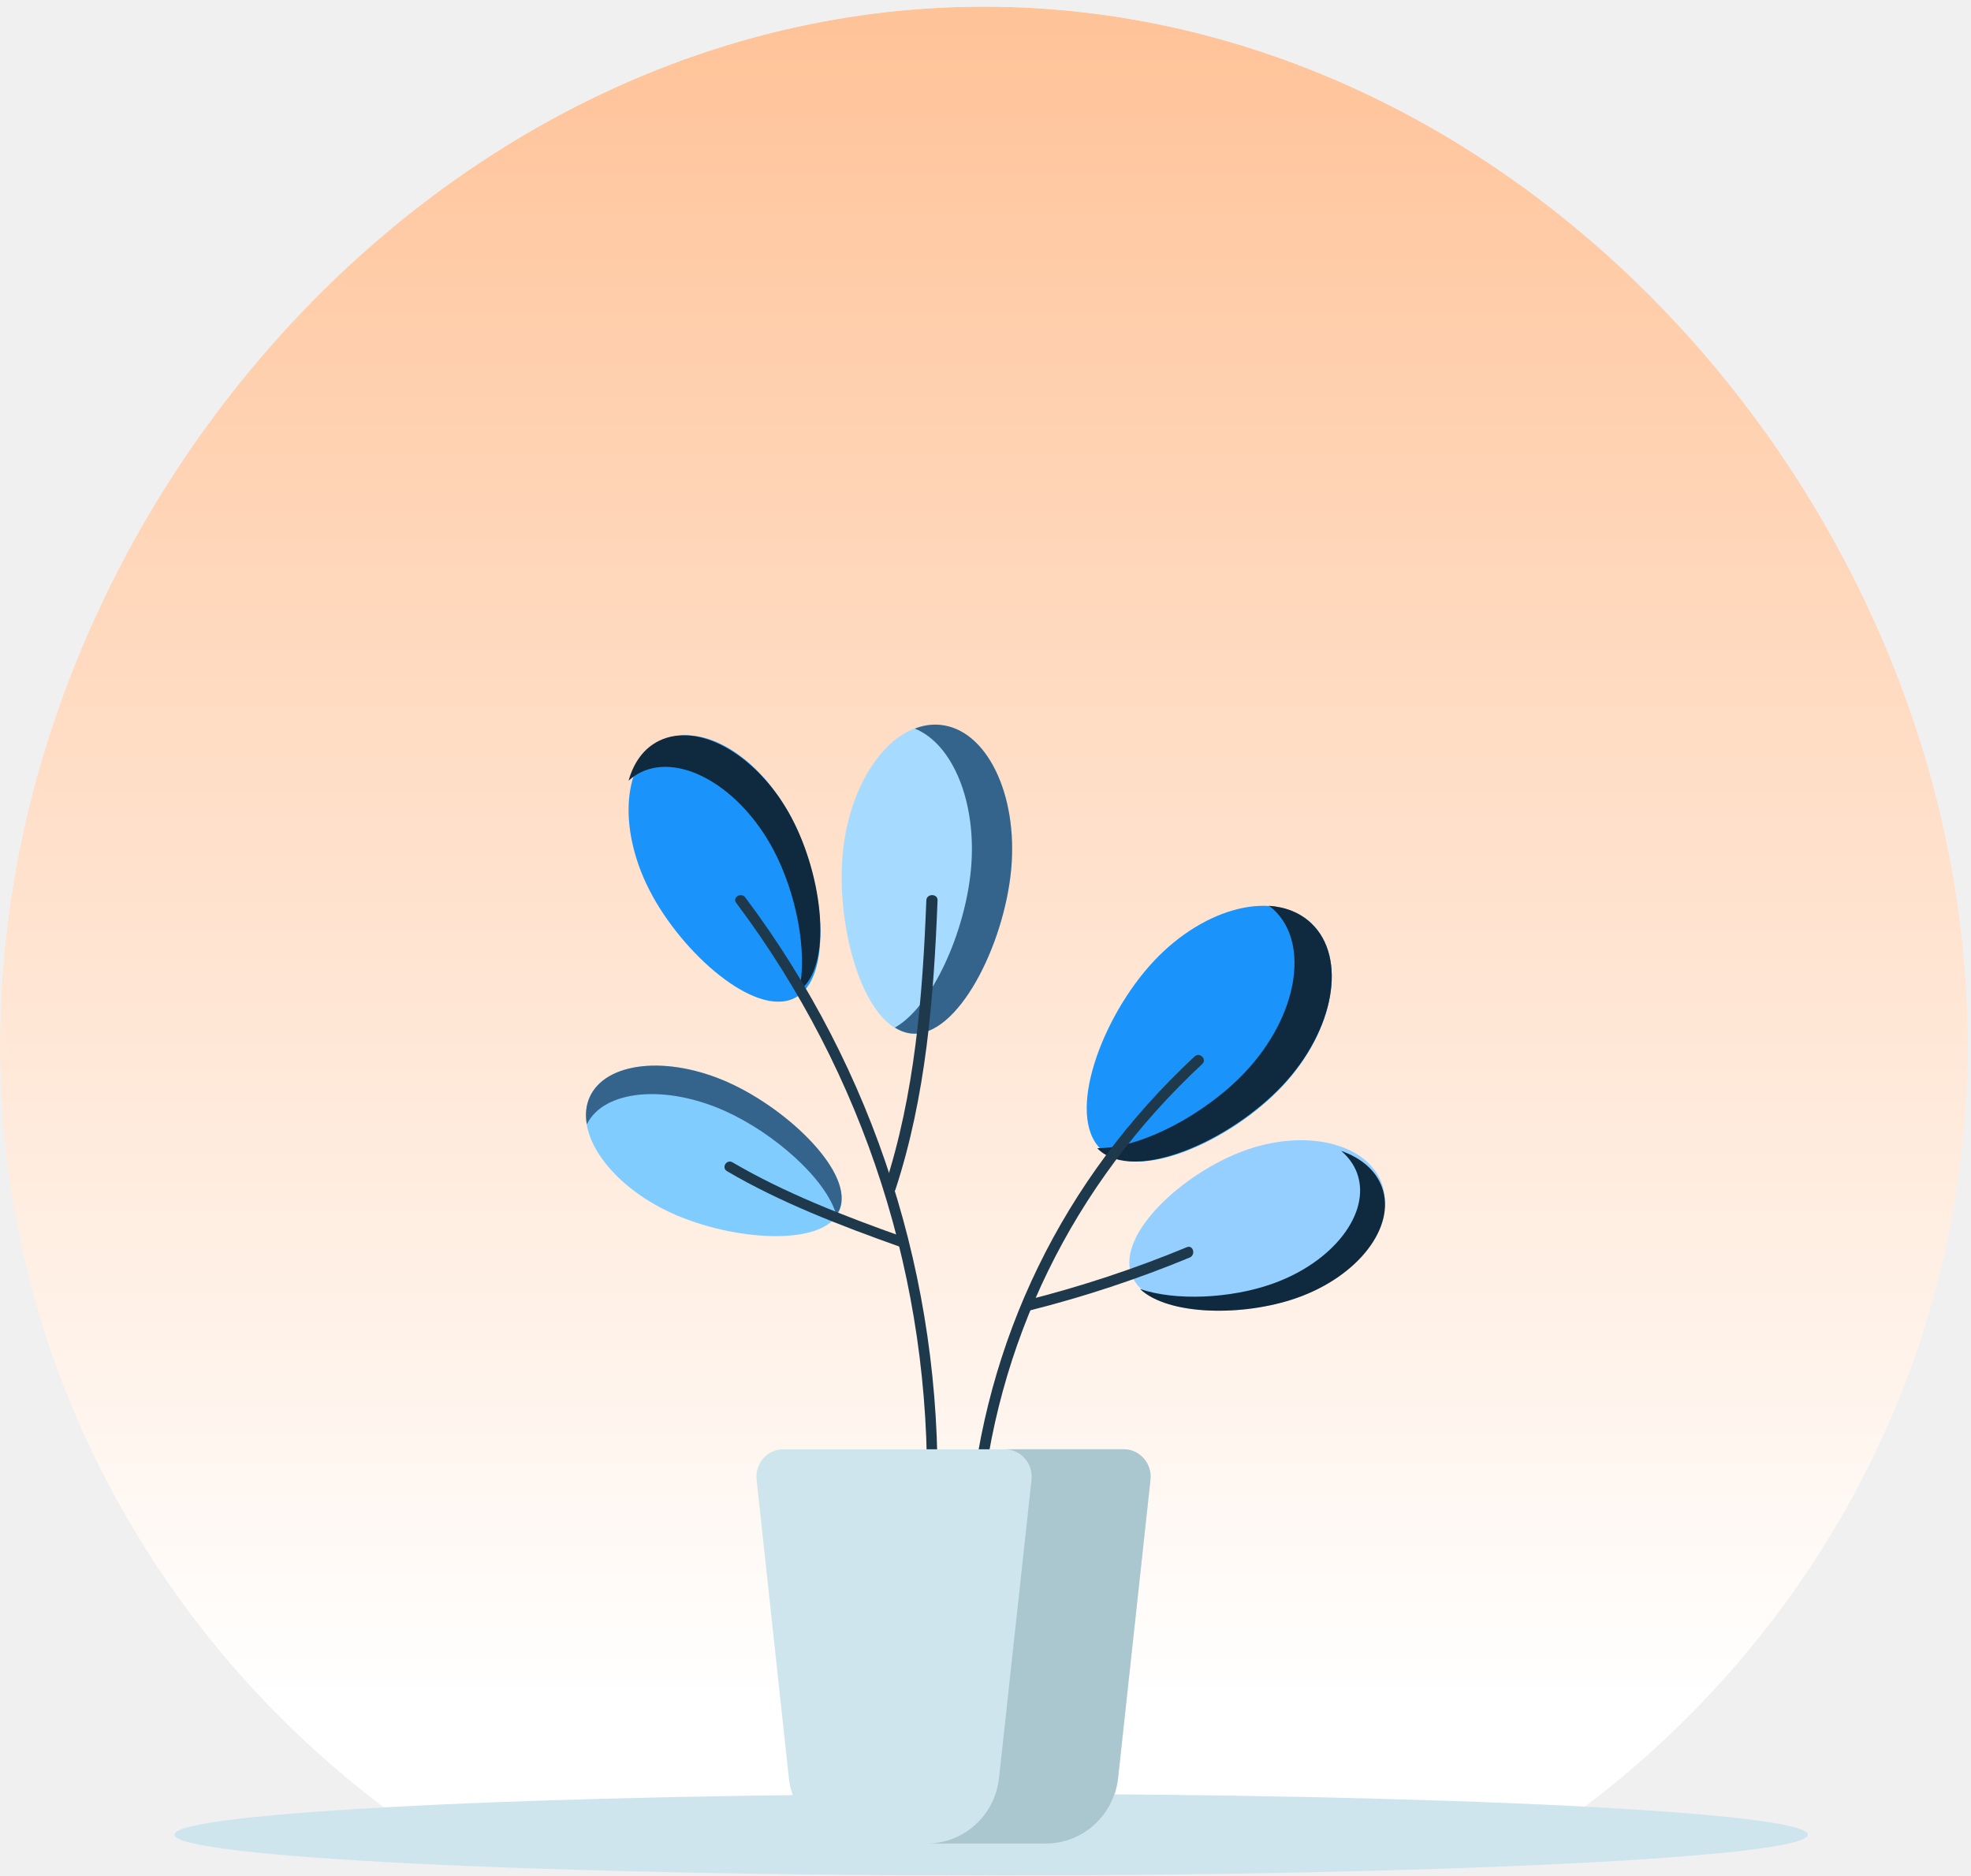
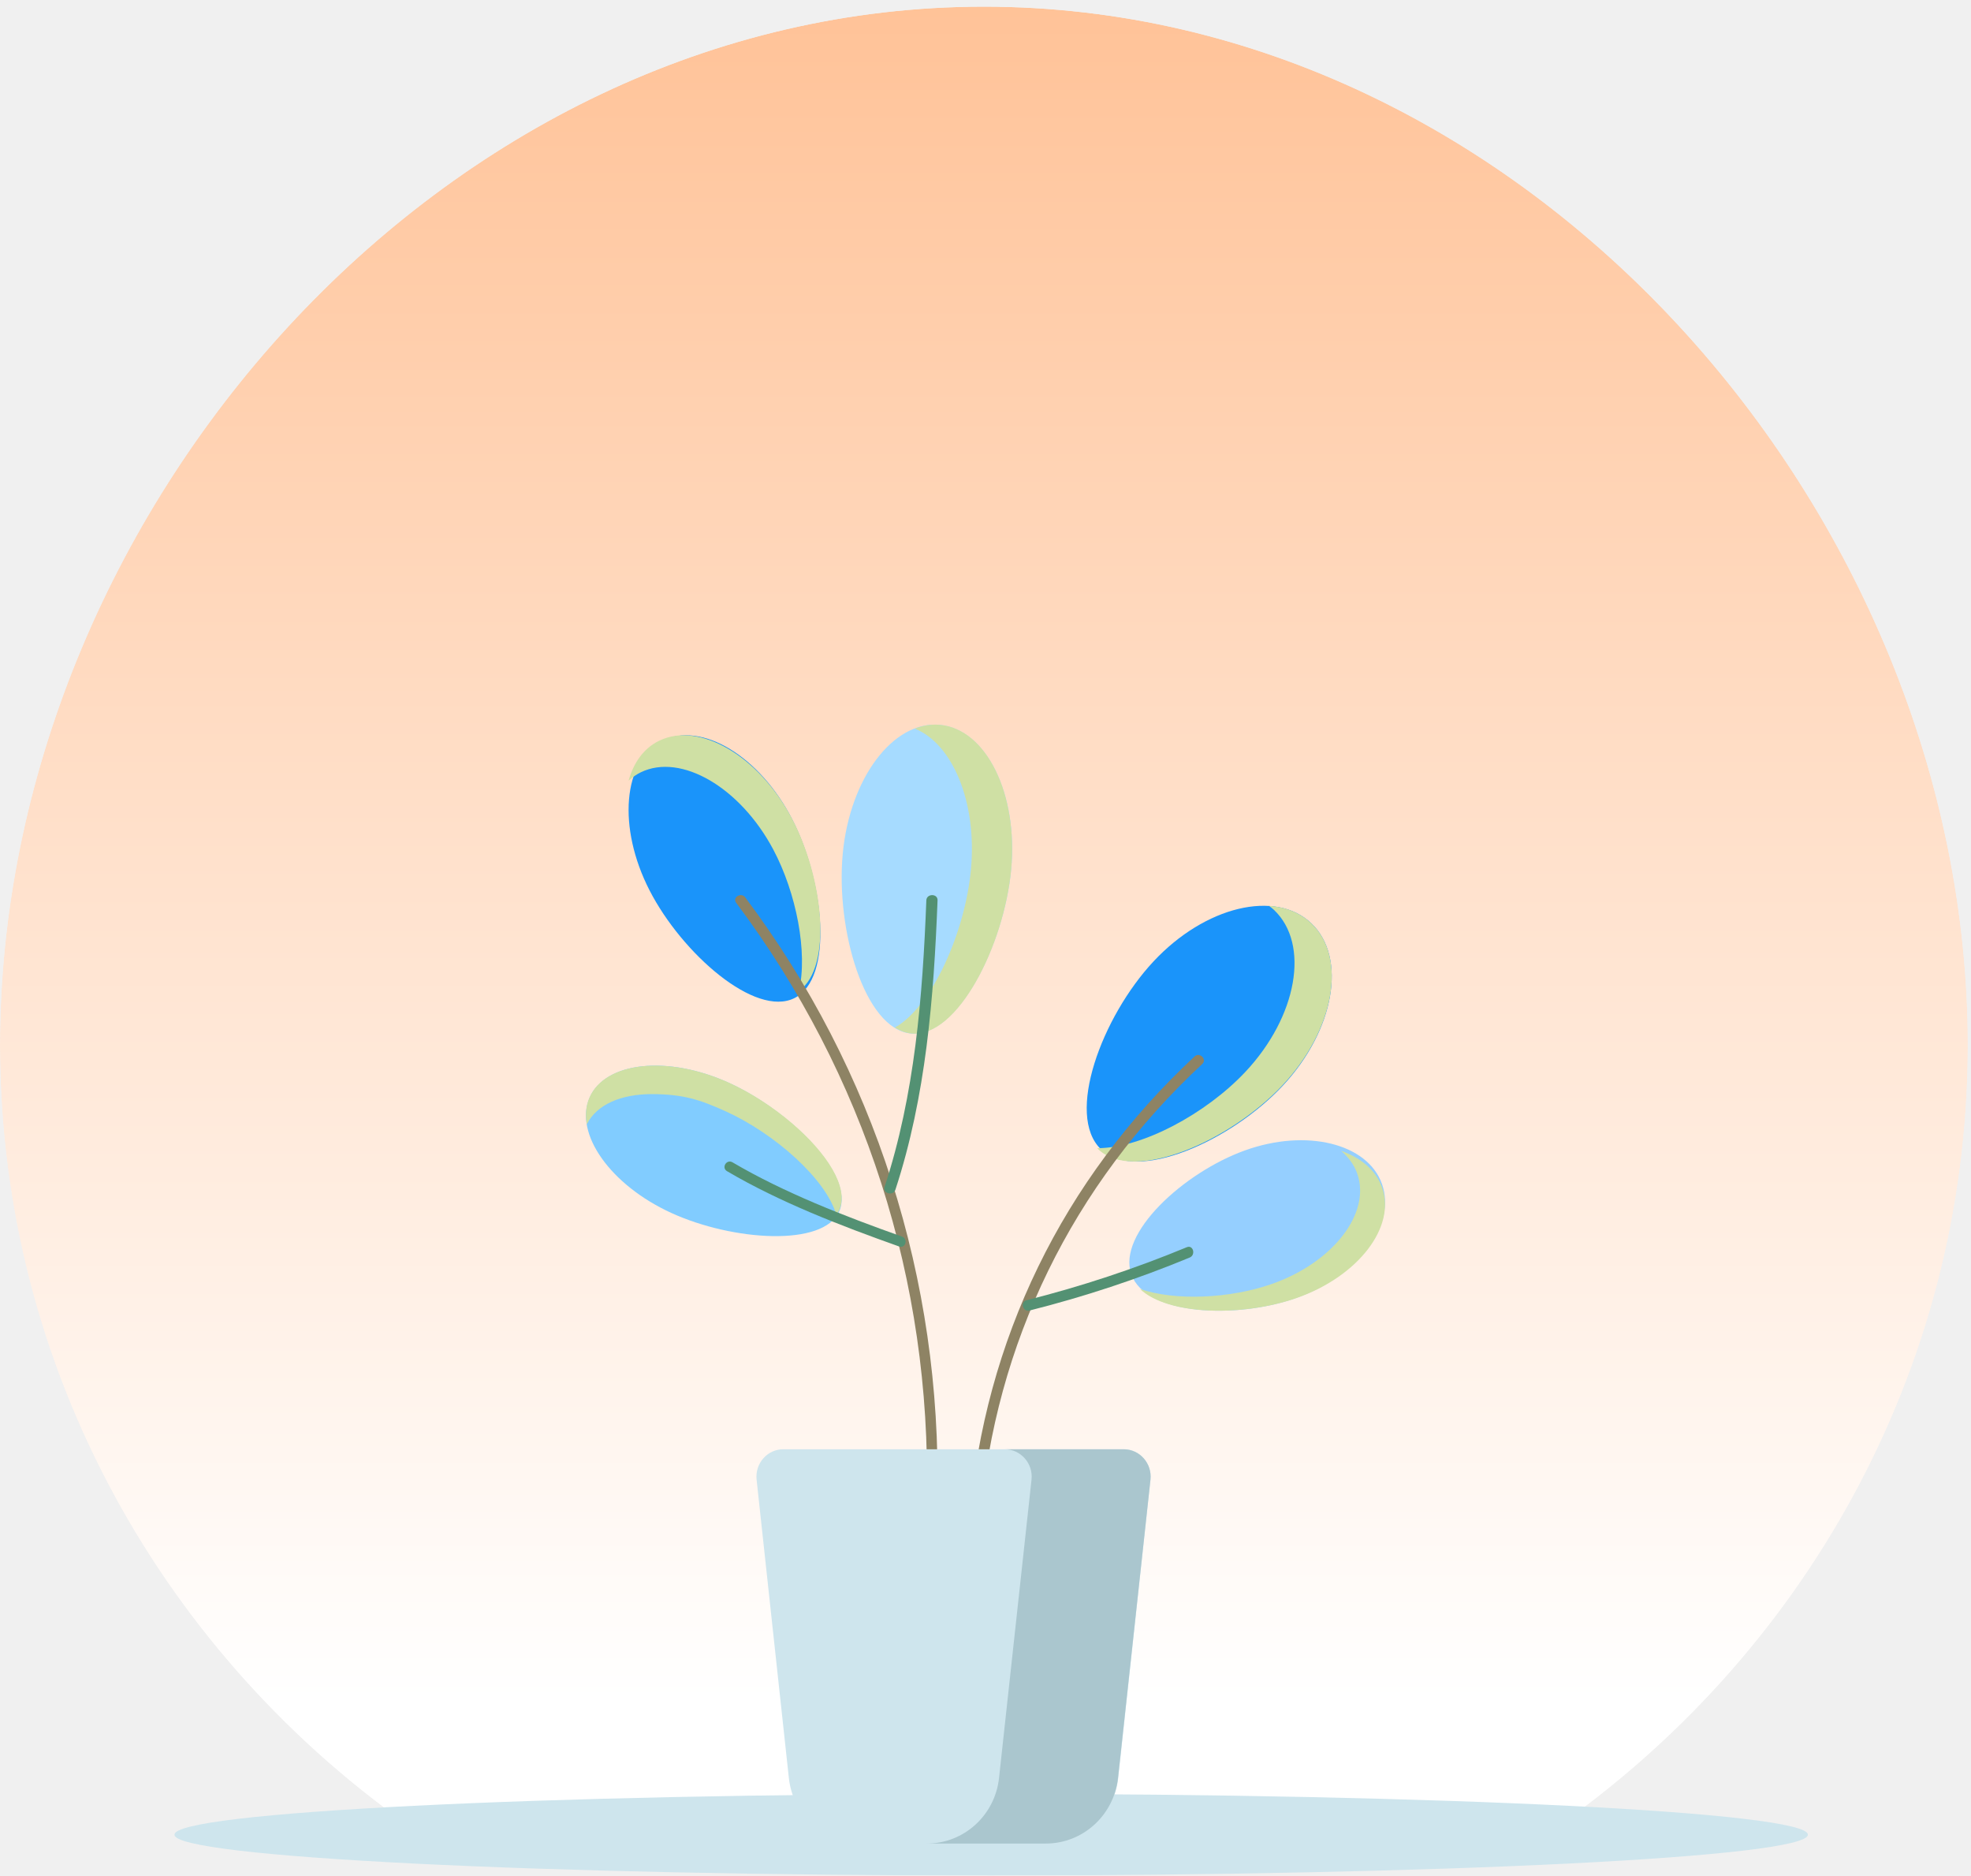
<svg xmlns="http://www.w3.org/2000/svg" xmlns:xlink="http://www.w3.org/1999/xlink" width="185px" height="176px" viewBox="0 0 185 176" version="1.1">
  <defs>
    <path d="M184.698,98.53 C184.548,128.859 169.091,155.632 145.508,171.899 L39.189,171.899 C15.492,155.553 0,128.598 0,98.087 C0,48.217 41.346,0.624 92.349,0.624 C143.2,0.624 184.453,47.935 184.698,97.642 L184.698,98.53" id="path-1" />
    <linearGradient x1="50%" y1="92.34%" x2="50%" y2="-10.89%" id="linearGradient-3">
      <stop stop-color="#FFFFFF" offset="0%" />
      <stop stop-color="#FFBB8B" offset="100%" />
    </linearGradient>
    <polygon id="path-4" points="0.368 0.338 153.693 0.338 153.693 8 0.368 8" />
  </defs>
  <g id="Page-1" stroke="none" stroke-width="1" fill="none" fill-rule="evenodd">
    <g id="Welcome" transform="translate(-95, -91)">
      <g id="Group-41" transform="translate(95, 91)">
        <g id="Group-3">
          <mask id="mask-2" fill="white">
            <use xlink:href="#path-1" />
          </mask>
          <g id="Clip-2" />
          <path d="M145.508,171.899 C169.206,155.553 184.699,128.598 184.699,98.087 C184.699,48.217 143.352,0.624 92.349,0.624 C41.346,0.624 0,48.217 0,98.087 C0,128.598 15.492,155.553 39.189,171.899 L145.508,171.899 Z" id="Fill-1" fill="url(#linearGradient-3)" mask="url(#mask-2)" />
        </g>
        <g id="Group-6" transform="translate(16, 168)">
          <mask id="mask-5" fill="white">
            <use xlink:href="#path-4" />
          </mask>
          <g id="Clip-5" />
          <path d="M153.693,4.169 C153.693,2.054 119.369,0.338 77.03,0.338 C34.69,0.338 0.368,2.054 0.368,4.169 C0.368,6.284 34.69,8 77.03,8 C119.369,8 153.693,6.284 153.693,4.169" id="Fill-4" fill="#CEE5ED" mask="url(#mask-5)" />
        </g>
        <path d="M123.093,86.656 C119.734,83.444 113.092,85.047 108.257,90.234 C103.424,95.421 99.982,104.64 103.34,107.852 C106.699,111.063 115.589,107.05 120.422,101.863 C125.257,96.675 126.452,89.867 123.093,86.656 Z" id="Fill-7" fill="#1A94FA" />
-         <path d="M123.071,86.636 C122.015,85.638 120.641,85.107 119.1,85 C119.262,85.123 119.427,85.243 119.576,85.385 C122.974,88.599 121.765,95.413 116.873,100.606 C113.195,104.512 107.194,107.75 103,107.746 C103.03,107.779 103.053,107.819 103.086,107.851 C106.484,111.065 115.478,107.047 120.369,101.855 C125.26,96.664 126.469,89.85 123.071,86.636" id="Fill-9" fill="#0F2A3F" />
+         <path d="M119.1,85 C119.262,85.123 119.427,85.243 119.576,85.385 C122.974,88.599 121.765,95.413 116.873,100.606 C113.195,104.512 107.194,107.75 103,107.746 C103.03,107.779 103.053,107.819 103.086,107.851 C106.484,111.065 115.478,107.047 120.369,101.855 C125.26,96.664 126.469,89.85 123.071,86.636 C122.015,85.638 120.641,85.107 119.1,85 Z" id="Fill-9" fill="#CFE0A4" />
        <path d="M94.908,81.597 C95.571,74.51 92.569,68.431 88.203,68.022 C83.837,67.613 79.762,73.027 79.1,80.116 C78.438,87.204 81.132,96.577 85.498,96.986 C89.863,97.395 94.246,88.686 94.908,81.597" id="Fill-11" fill="#A6DBFF" />
-         <path d="M88.244,68.022 C87.435,67.946 86.636,68.072 85.866,68.375 C89.426,69.811 91.718,75.301 91.133,81.597 C90.589,87.467 87.507,94.432 84,96.426 C84.49,96.74 85.01,96.934 85.556,96.986 C89.894,97.395 94.251,88.686 94.909,81.597 C95.566,74.509 92.584,68.431 88.244,68.022" id="Fill-13" fill="#34648C" />
+         <path d="M85.866,68.375 C89.426,69.811 91.718,75.301 91.133,81.597 C90.589,87.467 87.507,94.432 84,96.426 C84.49,96.74 85.01,96.934 85.556,96.986 C89.894,97.395 94.251,88.686 94.909,81.597 C95.566,74.509 92.584,68.431 88.244,68.022 C87.435,67.946 86.636,68.072 85.866,68.375 Z" id="Fill-13" fill="#CFE0A4" />
        <path d="M74.343,76.862 C71.303,70.953 65.847,67.664 62.155,69.516 C58.463,71.368 57.935,77.659 60.975,83.568 C64.013,89.476 70.883,95.511 74.574,93.66 C78.266,91.808 77.382,82.77 74.343,76.862" id="Fill-15" fill="#1A94FA" />
-         <path d="M74.298,76.745 C71.2,70.924 65.639,67.684 61.877,69.509 C60.436,70.207 59.473,71.549 59,73.263 C59.344,72.948 59.725,72.678 60.153,72.471 C63.915,70.647 69.476,73.886 72.574,79.708 C74.749,83.794 75.833,89.391 74.989,93 C78.203,90.683 77.261,82.312 74.298,76.745" id="Fill-17" fill="#0F2A3F" />
-         <path d="M68.418,101.616 C62.685,99.005 56.832,99.624 55.346,102.998 C53.859,106.372 57.303,111.224 63.037,113.836 C68.771,116.448 77.288,117.043 78.774,113.668 C80.26,110.295 74.152,104.228 68.418,101.616" id="Fill-19" fill="#81CCFF" />
-         <path d="M68.415,101.602 C62.68,99.013 56.825,99.627 55.339,102.972 C54.991,103.753 54.923,104.616 55.08,105.51 C56.664,102.285 62.428,101.719 68.083,104.273 C72.699,106.356 77.55,110.656 78.496,114 C78.6,113.856 78.701,113.712 78.774,113.55 C80.26,110.205 74.15,104.191 68.415,101.602" id="Fill-21" fill="#34648C" />
+         <path d="M61.877,69.509 C60.436,70.207 59.473,71.549 59,73.263 C59.344,72.948 59.725,72.678 60.153,72.471 C63.915,70.647 69.476,73.886 72.574,79.708 C74.749,83.794 75.833,89.391 74.989,93 C78.203,90.683 77.261,82.312 74.298,76.745 C71.2,70.924 65.639,67.684 61.877,69.509 Z" id="Fill-17" fill="#CFE0A4" />
+         <path d="M55.346,102.998 C53.859,106.372 57.303,111.224 63.037,113.836 C68.771,116.448 77.288,117.043 78.774,113.668 C80.26,110.295 74.152,104.228 68.418,101.616 C62.685,99.005 56.832,99.624 55.346,102.998 Z" id="Fill-19" fill="#81CCFF" />
+         <path d="M55.339,102.972 C54.991,103.753 54.923,104.616 55.08,105.51 C56,103.636 58.333,102.66 61.235,102.672 C64.137,102.684 65.714,103.203 68.083,104.273 C72.699,106.356 77.55,110.656 78.496,114 C78.6,113.856 78.701,113.712 78.774,113.55 C79.729,111.401 77.548,108.151 74.346,105.415 C72.564,103.892 70.465,102.528 68.415,101.602 C62.68,99.013 56.825,99.627 55.339,102.972 Z" id="Fill-21" fill="#CFE0A4" />
        <path d="M129.717,111.112 C128.37,107.295 122.612,105.883 116.853,107.955 C111.094,110.028 104.839,115.765 106.185,119.581 C107.53,123.398 115.965,123.849 121.725,121.776 C127.485,119.703 131.063,114.929 129.717,111.112 Z" id="Fill-23" fill="#95CFFF" />
-         <path d="M129.716,111.409 C129.137,109.813 127.742,108.651 125.884,108 C126.562,108.581 127.081,109.278 127.378,110.095 C128.727,113.818 125.139,118.473 119.365,120.494 C115.458,121.861 110.33,122.098 107,120.96 C109.644,123.459 116.684,123.564 121.703,121.808 C127.477,119.786 131.065,115.13 129.716,111.409" id="Fill-25" fill="#0F2A3F" />
-         <path d="M92.018,142.519 C93.376,126.089 100.673,111.167 112.843,99.848 C113.32,99.405 112.6,98.698 112.125,99.14 C99.755,110.643 92.382,125.822 91.002,142.519 C90.949,143.162 91.966,143.158 92.018,142.519" id="Fill-27" fill="#1E394C" />
-         <path d="M87.982,140.512 C88.387,120.059 82.114,100.443 69.95,84.212 C69.568,83.703 68.711,84.206 69.098,84.722 C81.161,100.819 87.397,120.224 86.995,140.512 C86.982,141.163 87.969,141.163 87.982,140.512" id="Fill-29" fill="#1E394C" />
-         <path d="M84.042,111.649 C86.915,102.898 87.648,93.606 88,84.486 C88.025,83.837 86.972,83.838 86.947,84.486 C86.598,93.523 85.873,102.711 83.027,111.381 C82.824,112.001 83.84,112.266 84.042,111.649" id="Fill-31" fill="#1E394C" />
-         <path d="M68.241,109.906 C73.177,112.814 78.936,115.032 84.381,116.967 C84.999,117.186 85.265,116.258 84.654,116.039 C79.3,114.138 73.615,111.936 68.758,109.076 C68.197,108.746 67.682,109.578 68.241,109.906" id="Fill-33" fill="#1E394C" />
-         <path d="M111.395,117.04 C106.5,119.063 101.499,120.718 96.362,122.013 C95.728,122.173 95.996,123.143 96.631,122.982 C101.769,121.687 106.772,120.033 111.664,118.01 C112.259,117.765 111.998,116.791 111.395,117.04" id="Fill-35" fill="#1E394C" />
+         <path d="M125.884,108 C126.562,108.581 127.081,109.278 127.378,110.095 C128.727,113.818 125.139,118.473 119.365,120.494 C115.458,121.861 110.33,122.098 107,120.96 C109.644,123.459 116.684,123.564 121.703,121.808 C127.477,119.786 131.065,115.13 129.716,111.409 C129.137,109.813 127.742,108.651 125.884,108 Z" id="Fill-25" fill="#CFE0A4" />
+         <path d="M92.018,142.519 C93.376,126.089 100.673,111.167 112.843,99.848 C113.32,99.405 112.6,98.698 112.125,99.14 C99.755,110.643 92.382,125.822 91.002,142.519 C90.949,143.162 91.966,143.158 92.018,142.519" id="Fill-27" fill="#8E8364" />
+         <path d="M69.95,84.212 C69.568,83.703 68.711,84.206 69.098,84.722 C81.161,100.819 87.397,120.224 86.995,140.512 C86.982,141.163 87.969,141.163 87.982,140.512 C88.387,120.059 82.114,100.443 69.95,84.212 Z" id="Fill-29" fill="#8E8364" />
+         <path d="M88,84.486 C88.025,83.837 86.972,83.838 86.947,84.486 C86.598,93.523 85.873,102.711 83.027,111.381 C82.824,112.001 83.84,112.266 84.042,111.649 C86.915,102.898 87.648,93.606 88,84.486 Z" id="Fill-31" fill="#539173" />
+         <path d="M84.381,116.967 C84.999,117.186 85.265,116.258 84.654,116.039 C79.3,114.138 73.615,111.936 68.758,109.076 C68.197,108.746 67.682,109.578 68.241,109.906 C73.177,112.814 78.936,115.032 84.381,116.967 Z" id="Fill-33" fill="#539173" />
+         <path d="M96.362,122.013 C95.728,122.173 95.996,123.143 96.631,122.982 C101.769,121.687 106.772,120.033 111.664,118.01 C112.259,117.765 111.998,116.791 111.395,117.04 C106.5,119.063 101.499,120.718 96.362,122.013 Z" id="Fill-35" fill="#539173" />
        <path d="M71.015,138.855 L74.043,166.851 C74.421,170.35 77.316,173 80.763,173 L98.237,173 C101.683,173 104.579,170.35 104.958,166.851 L107.985,138.855 C108.149,137.331 106.982,136 105.481,136 L73.519,136 C72.019,136 70.851,137.331 71.015,138.855" id="Fill-37" fill="#CEE5ED" />
        <path d="M105.462,136 L94.299,136 C95.809,136 96.987,137.331 96.82,138.855 L93.77,166.851 C93.39,170.35 90.473,173 87,173 L98.164,173 C101.636,173 104.554,170.35 104.936,166.851 L107.984,138.855 C108.15,137.331 106.975,136 105.462,136" id="Fill-39" fill="#AAC6CE" />
      </g>
    </g>
  </g>
</svg>
